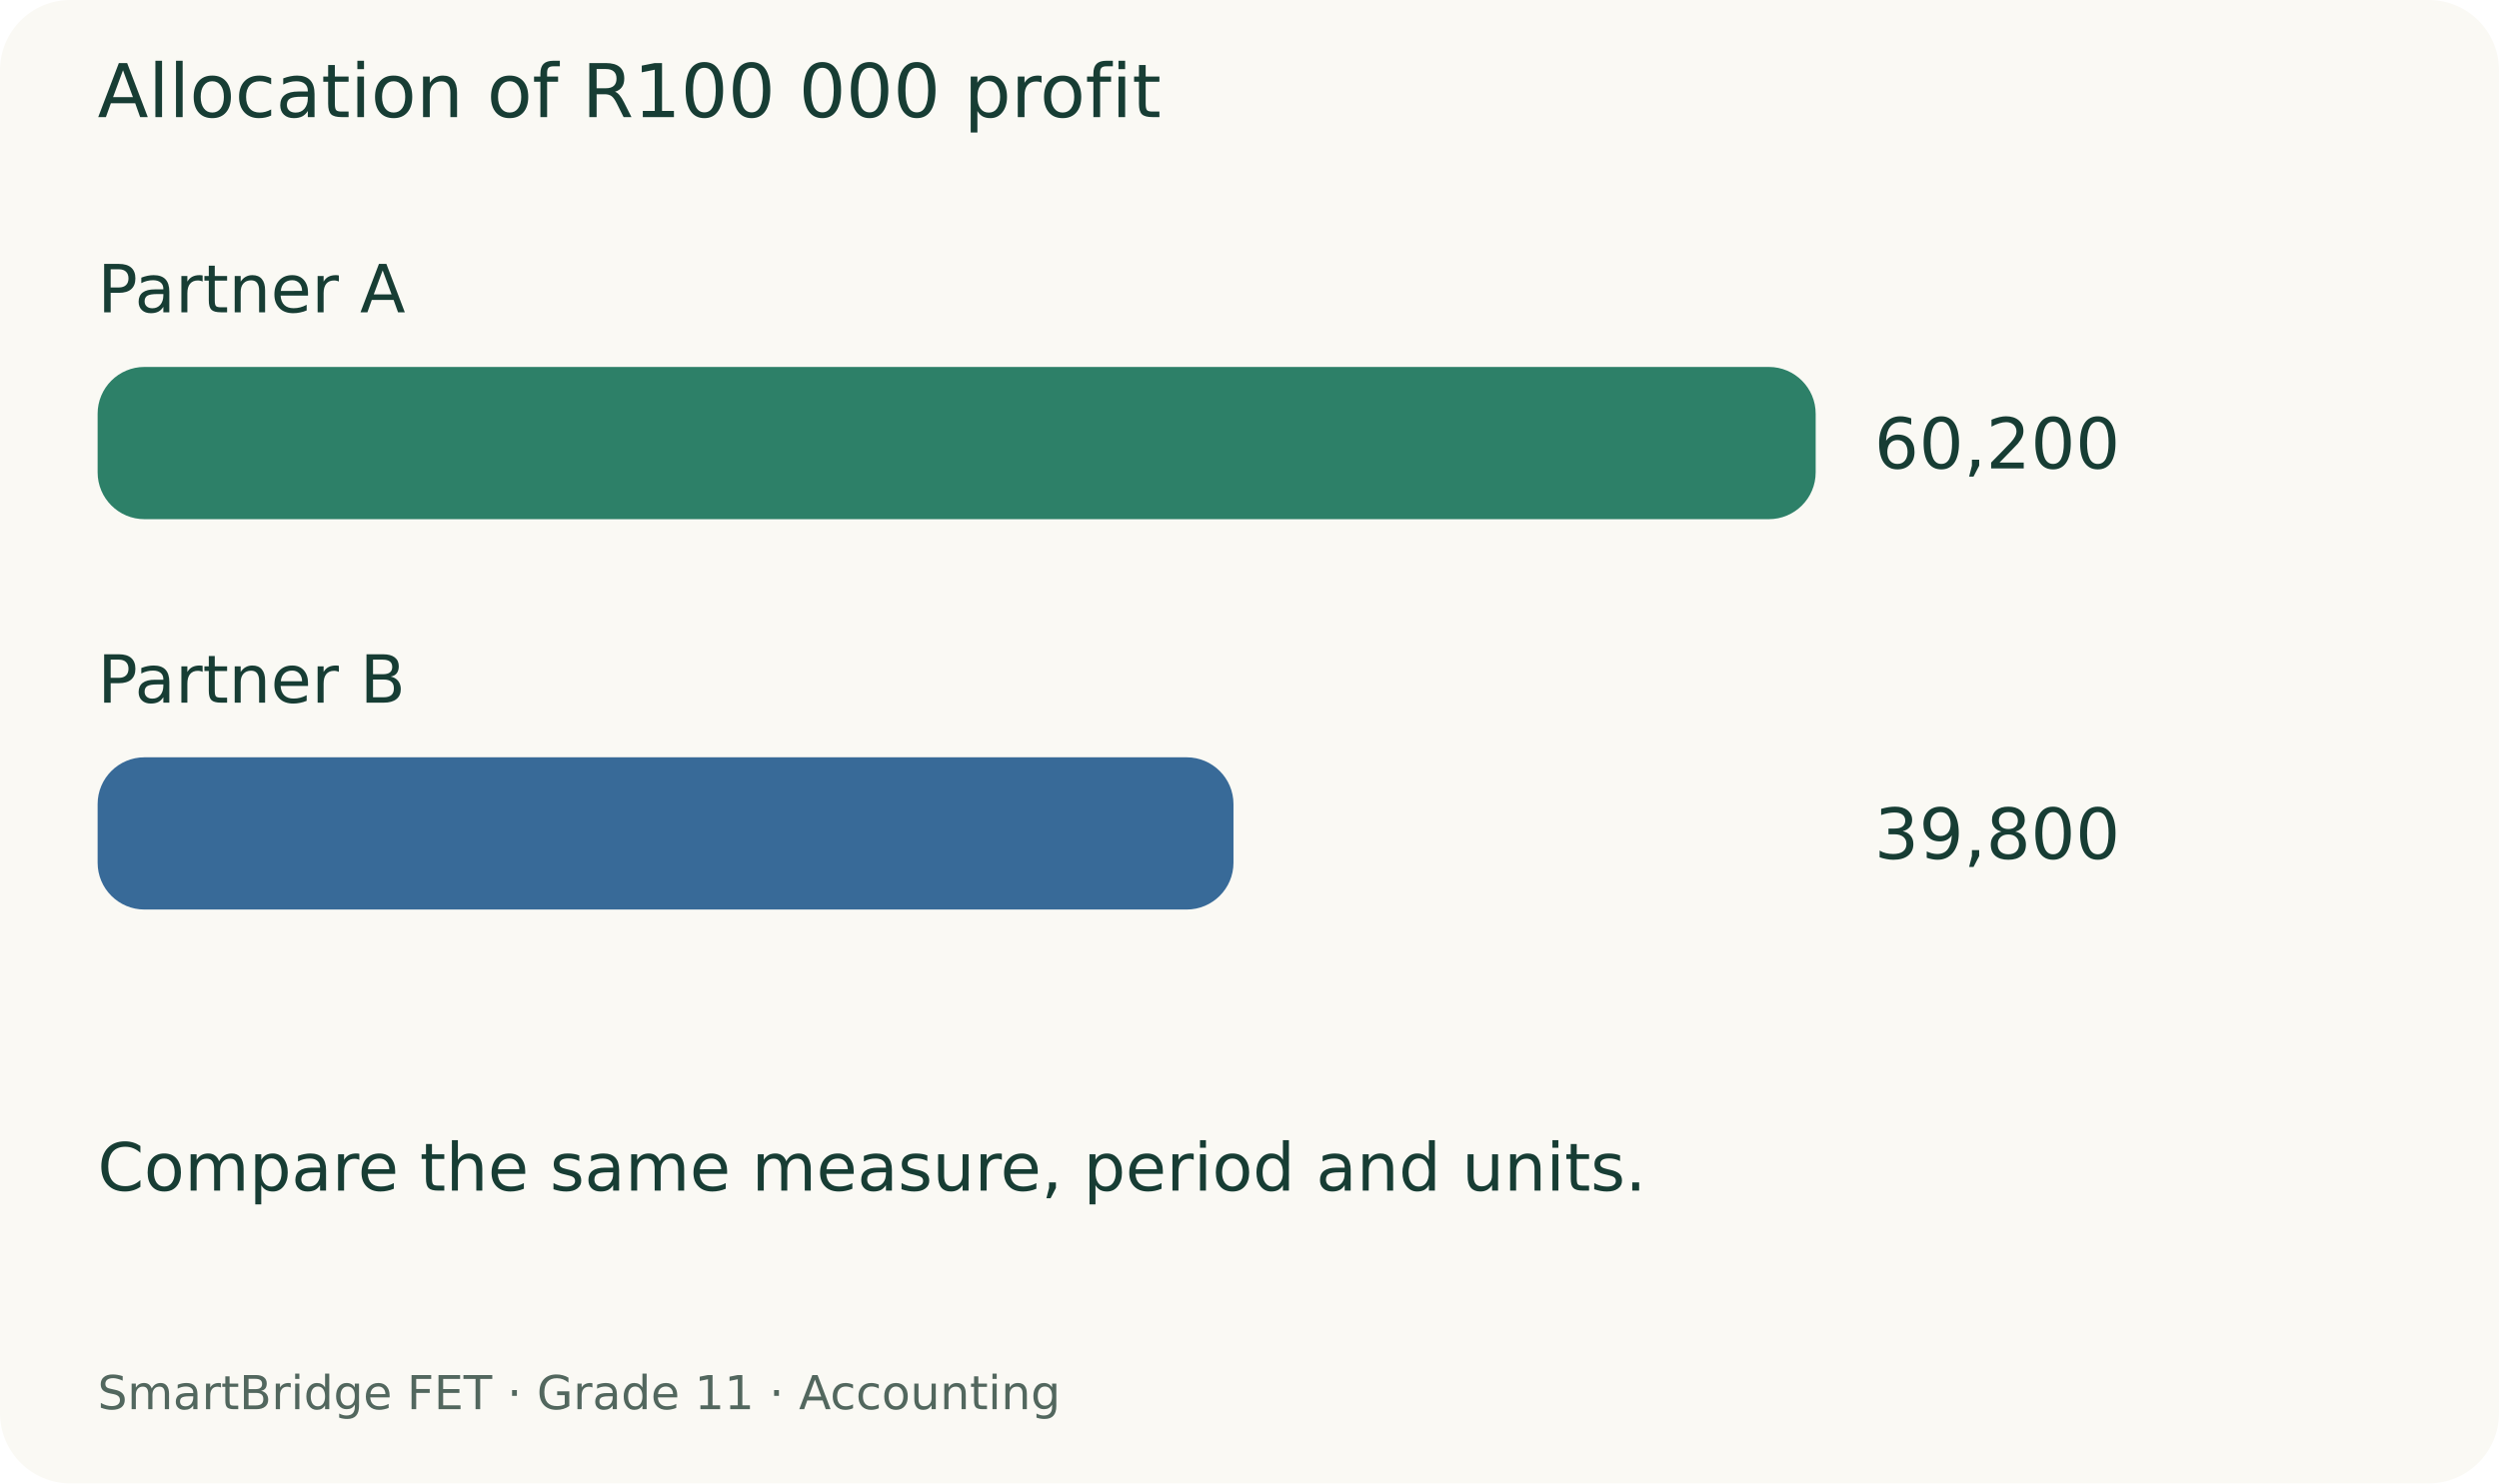
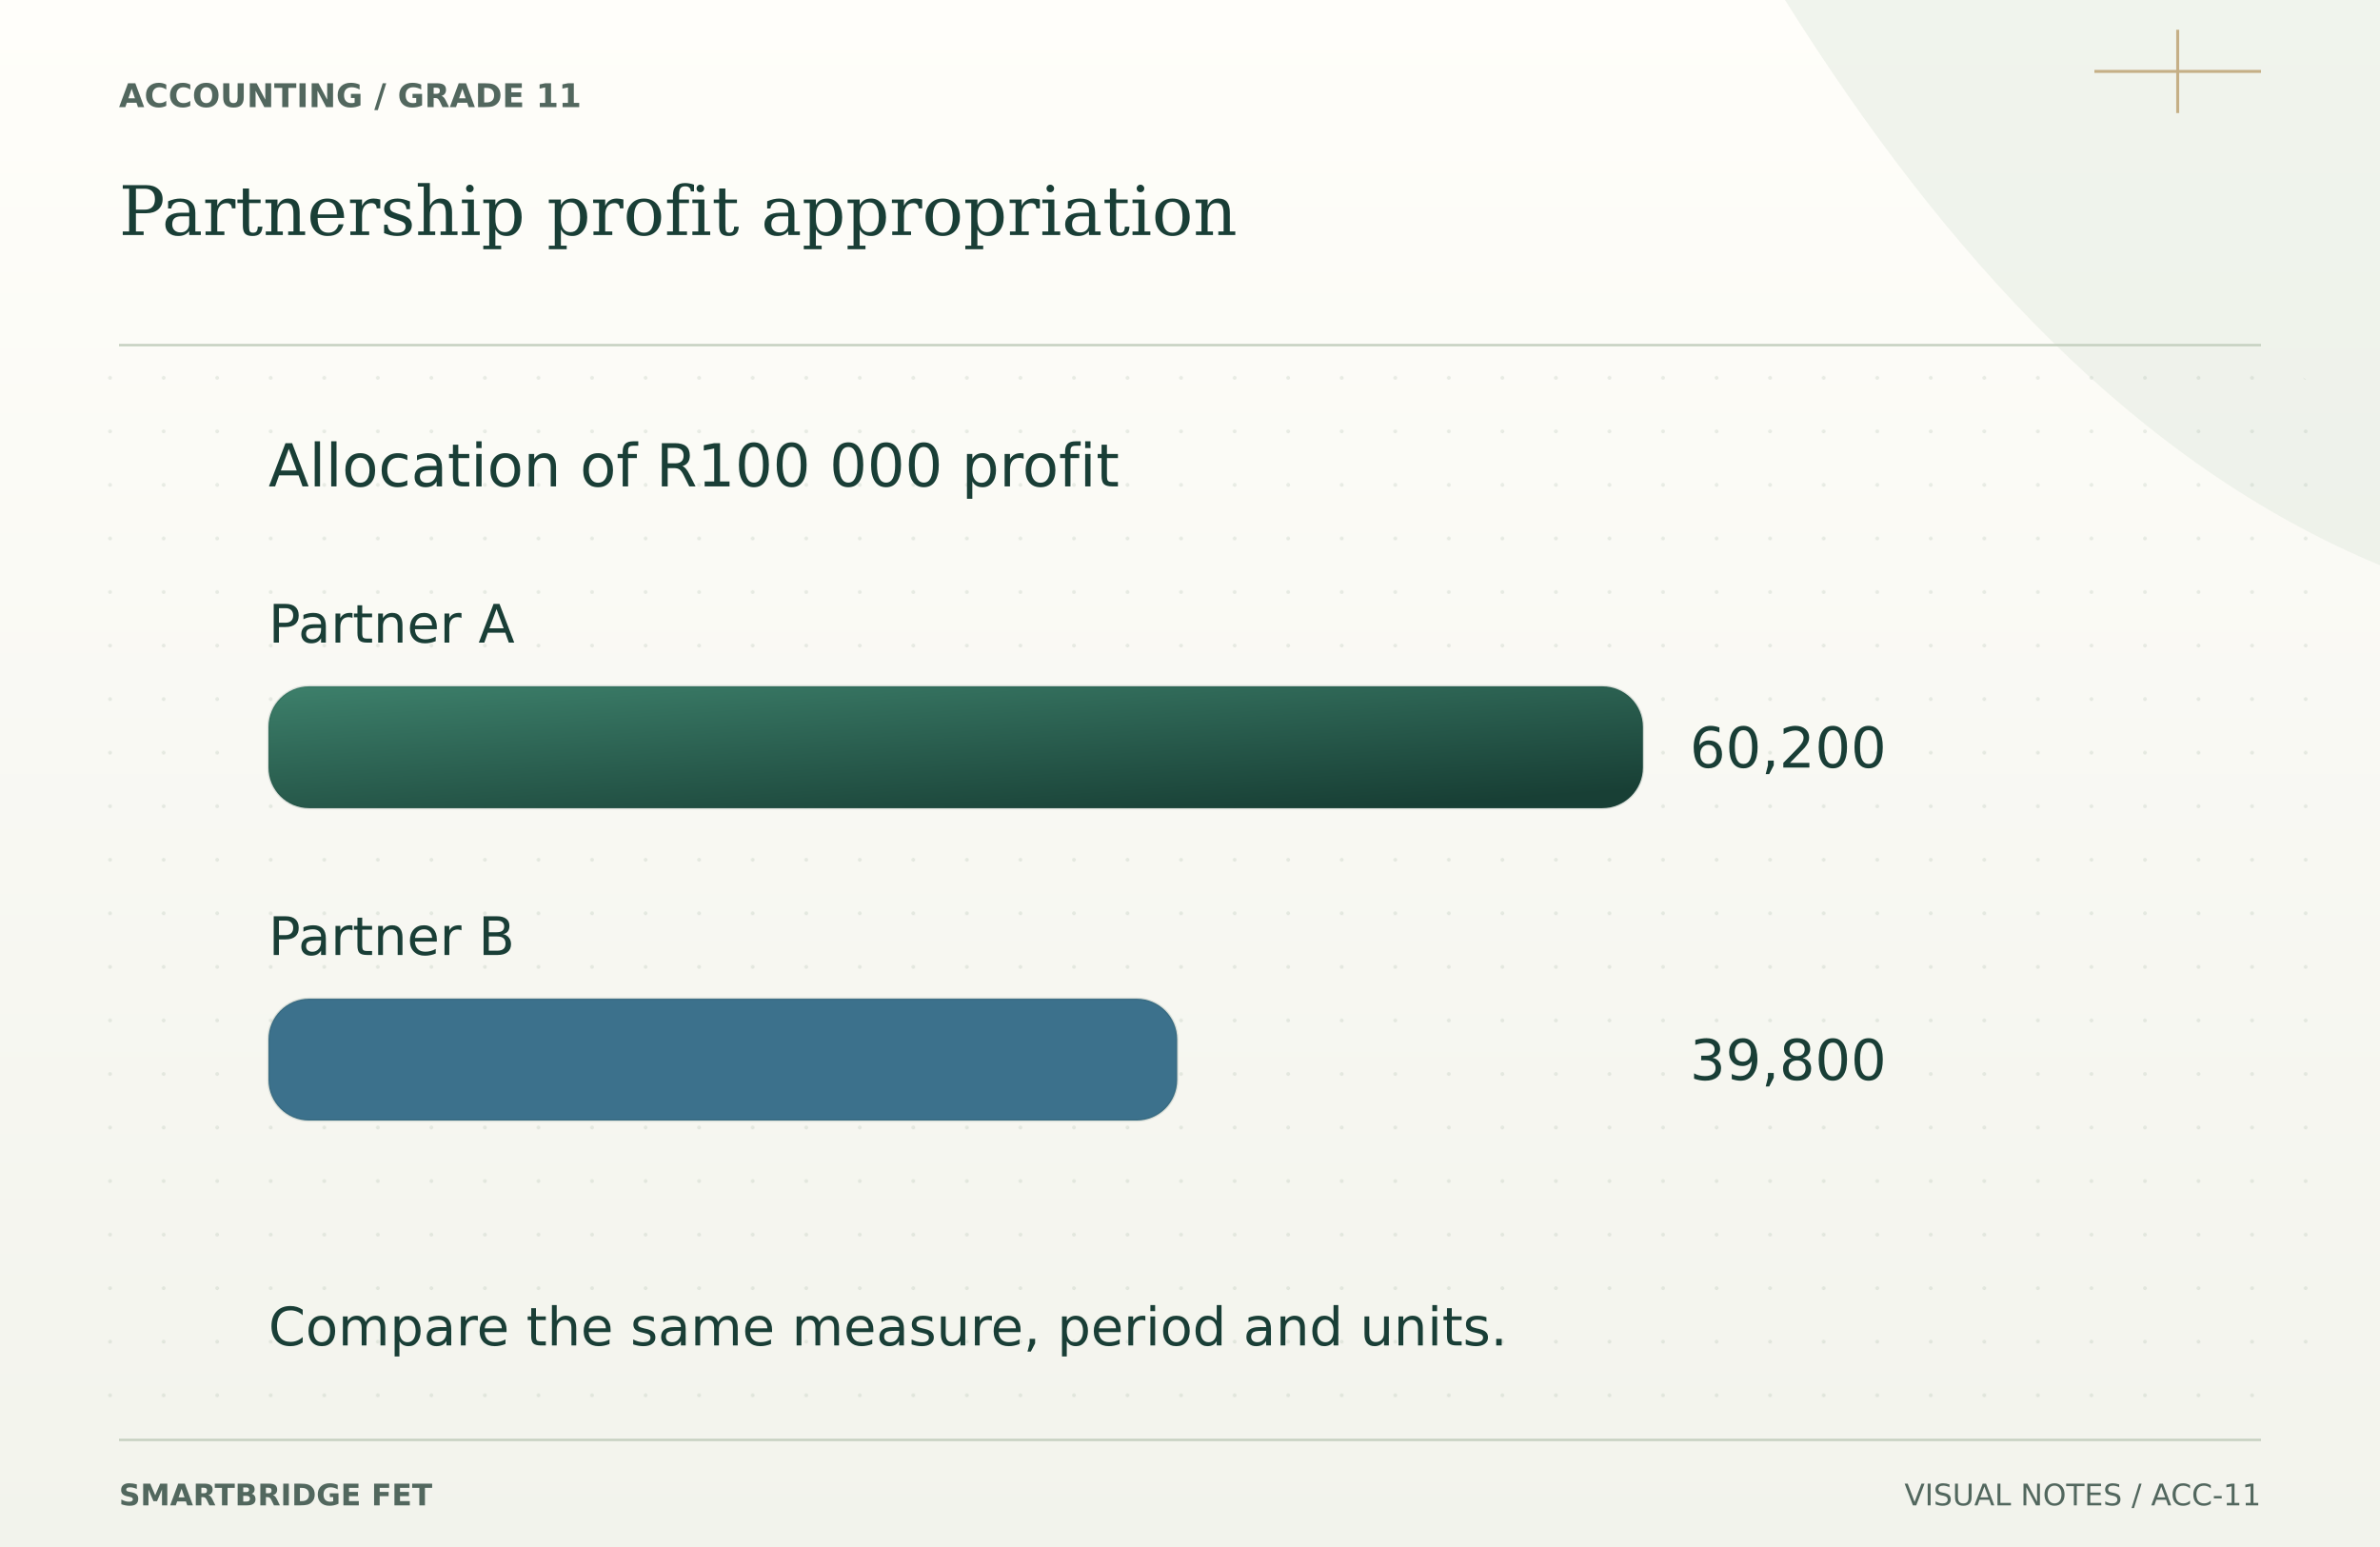
- <svg xmlns="http://www.w3.org/2000/svg" viewBox="0 0 640 380" role="img" aria-labelledby="title desc">
-   <rect width="640" height="380" rx="18" fill="#faf9f4" />
+ <svg xmlns="http://www.w3.org/2000/svg" width="1600" height="1040" viewBox="0 0 800 520" role="img" aria-labelledby="title desc">
+   <defs>
+     <linearGradient id="paper" x2="0" y2="1">
+       <stop stop-color="#fffefa" />
+       <stop offset="1" stop-color="#f2f3ec" />
+     </linearGradient>
+     <linearGradient id="forest" x2=".8" y2="1">
+       <stop stop-color="#3d806b" />
+       <stop offset="1" stop-color="#183f35" />
+     </linearGradient>
+     <linearGradient id="sage" x2=".8" y2="1">
+       <stop stop-color="#f0f5ee" />
+       <stop offset="1" stop-color="#e0eadd" />
+     </linearGradient>
+     <linearGradient id="brass" x2="1" y2="1">
+       <stop stop-color="#c7a36a" />
+       <stop offset="1" stop-color="#98703b" />
+     </linearGradient>
+     <linearGradient id="cell" x2="1" y2="1">
+       <stop stop-color="#d7e6bf" />
+       <stop offset="1" stop-color="#9cb887" />
+     </linearGradient>
+     <linearGradient id="vacuole" x2="1" y2="1">
+       <stop stop-color="#e7f3ed" />
+       <stop offset="1" stop-color="#b7d6df" />
+     </linearGradient>
+     <radialGradient id="nucleus" cx=".3" cy=".25">
+       <stop stop-color="#e0d7ec" />
+       <stop offset="1" stop-color="#a596bd" />
+     </radialGradient>
+     <radialGradient id="sun">
+       <stop stop-color="#faf0c6" />
+       <stop offset="1" stop-color="#e6c77c" />
+     </radialGradient>
+     <linearGradient id="leaf" x2="1" y2="1">
+       <stop stop-color="#9dbb74" />
+       <stop offset=".6" stop-color="#5f9361" />
+       <stop offset="1" stop-color="#35694f" />
+     </linearGradient>
+     <pattern id="dots" width="18" height="18" patternUnits="userSpaceOnUse">
+       <circle cx="1" cy="1" r=".65" fill="#8fa491" opacity=".18" />
+     </pattern>
+   </defs>
+   <rect width="800" height="520" rx="0" fill="url(#paper)" />
+   <path d="M600 0H800V190C718 156 654 86 600 0Z" fill="#e4ebe1" opacity=".55" />
+   <rect x="20" y="122" width="760" height="350" rx="18" fill="url(#dots)" />
  <g font-family="DejaVu Sans,Arial,sans-serif">
-     <text x="25" y="30" font-size="19" fill="#173d34" text-anchor="start" font-weight="normal">Allocation of R100 000 profit</text>
-     <text x="25" y="80" font-size="17" fill="#173d34" text-anchor="start" font-weight="normal">Partner A</text>
-     <rect x="25" y="94" width="440.0" height="39" rx="12" fill="#2d8068" />
-     <text x="480" y="120" font-size="18" fill="#173d34" text-anchor="start" font-weight="normal">60,200</text>
-     <text x="25" y="180" font-size="17" fill="#173d34" text-anchor="start" font-weight="normal">Partner B</text>
-     <rect x="25" y="194" width="290.897" height="39" rx="12" fill="#386a98" />
-     <text x="480" y="220" font-size="18" fill="#173d34" text-anchor="start" font-weight="normal">39,800</text>
-     <text x="25" y="305" font-size="17" fill="#173d34" text-anchor="start" font-weight="normal">Compare the same measure, period and units.</text>
-     <text x="25" y="361" font-size="12" fill="#52675e" text-anchor="start" font-weight="normal">SmartBridge FET · Grade 11 · Accounting</text>
+     <text x="40" y="36" font-size="11" fill="#52675e" text-anchor="start" font-weight="bold">ACCOUNTING  /  GRADE 11</text>
+     <path d="M704 24H760M732 10V38" stroke="#ae8a50" stroke-width="1" opacity=".65" />
+     <g font-family="Georgia,DejaVu Serif,serif">
+       <text x="40" y="79" font-size="23" fill="#193e36" text-anchor="start" font-weight="normal">Partnership profit appropriation</text>
+     </g>
+     <path d="M40 116H760" stroke="#c6d0c0" stroke-width=".8" />
+     <g transform="translate(64 132) scale(1.05)">
+       <text x="25" y="30" font-size="19" fill="#193e36" text-anchor="start" font-weight="normal">Allocation of R100 000 profit</text>
+       <text x="25" y="80" font-size="17" fill="#193e36" text-anchor="start" font-weight="normal">Partner A</text>
+       <rect x="25" y="94" width="440.0" height="39" rx="13" fill="url(#forest)" stroke="#193e36" stroke-opacity=".13" stroke-width=".8" />
+       <text x="480" y="120" font-size="18" fill="#193e36" text-anchor="start" font-weight="normal">60,200</text>
+       <text x="25" y="180" font-size="17" fill="#193e36" text-anchor="start" font-weight="normal">Partner B</text>
+       <rect x="25" y="194" width="290.897" height="39" rx="13" fill="#3c718c" stroke="#193e36" stroke-opacity=".13" stroke-width=".8" />
+       <text x="480" y="220" font-size="18" fill="#193e36" text-anchor="start" font-weight="normal">39,800</text>
+       <text x="25" y="305" font-size="17" fill="#193e36" text-anchor="start" font-weight="normal">Compare the same measure, period and units.</text>
+     </g>
+     <path d="M40 484H760" stroke="#c6d0c0" stroke-width=".8" />
+     <text x="40" y="506" font-size="10" fill="#52675e" text-anchor="start" font-weight="bold">SMARTBRIDGE FET</text>
+     <text x="760" y="506" font-size="10" fill="#52675e" text-anchor="end" font-weight="normal">VISUAL NOTES  /  ACC-11</text>
  </g>
</svg>
